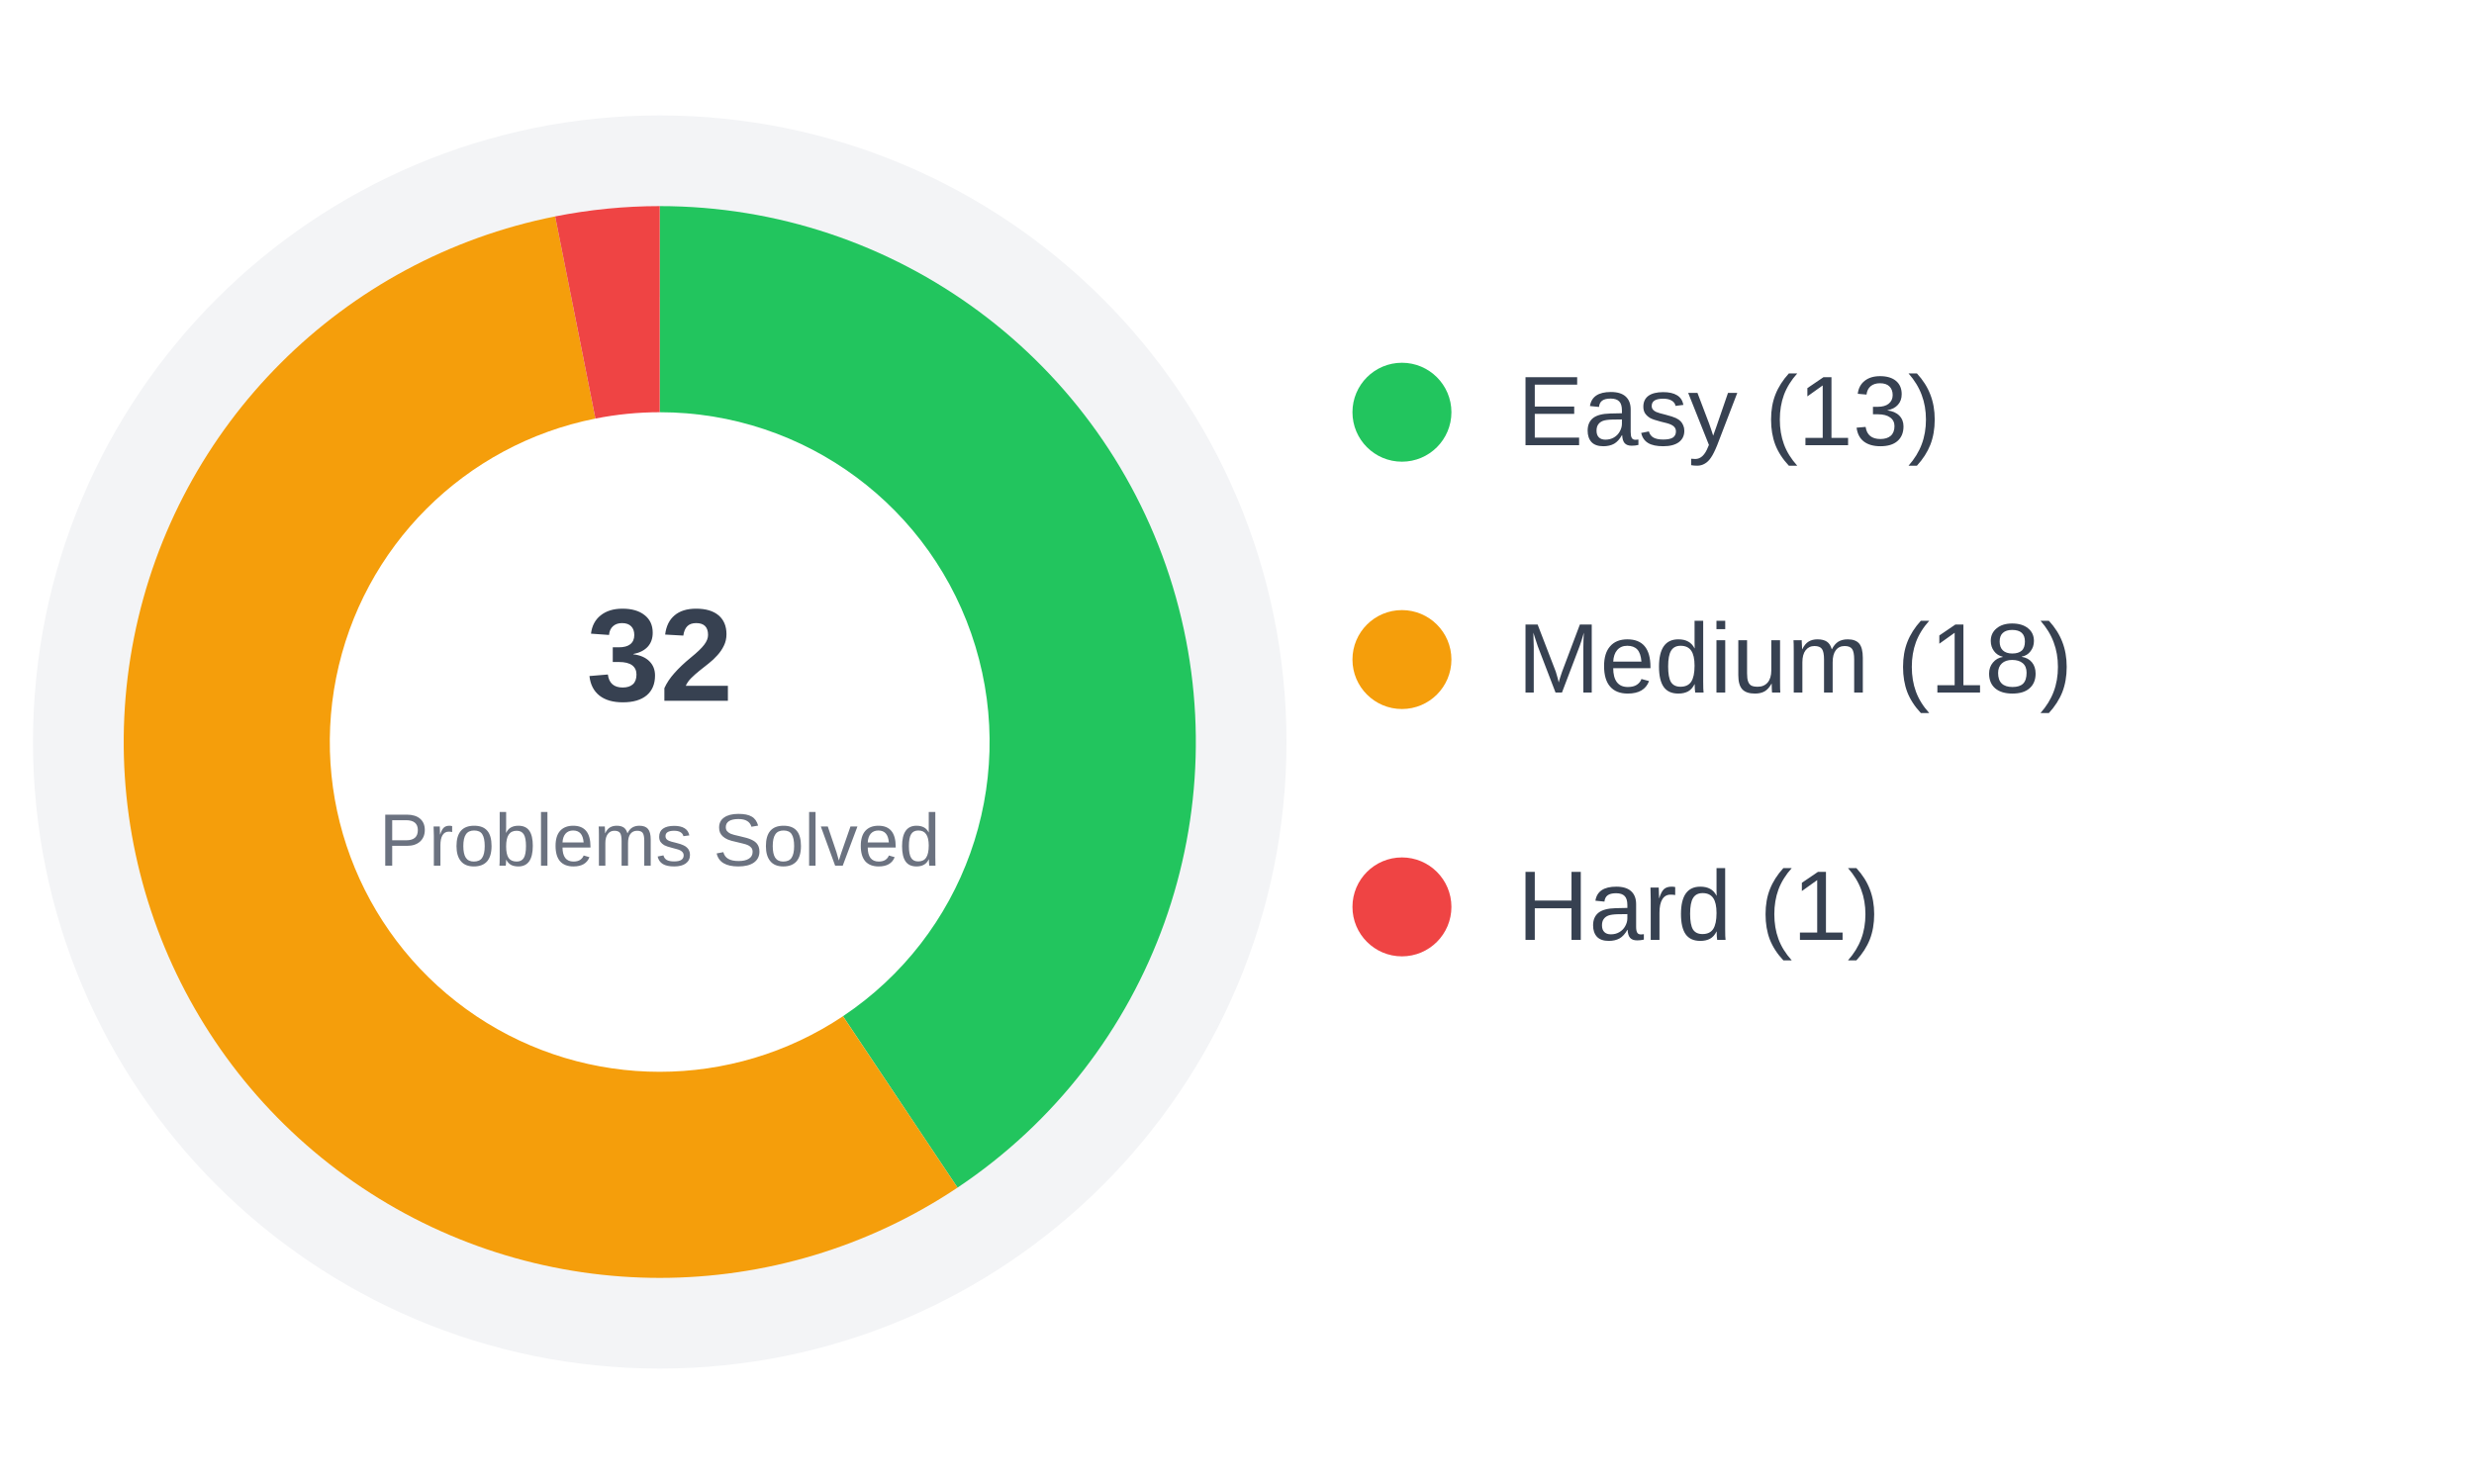
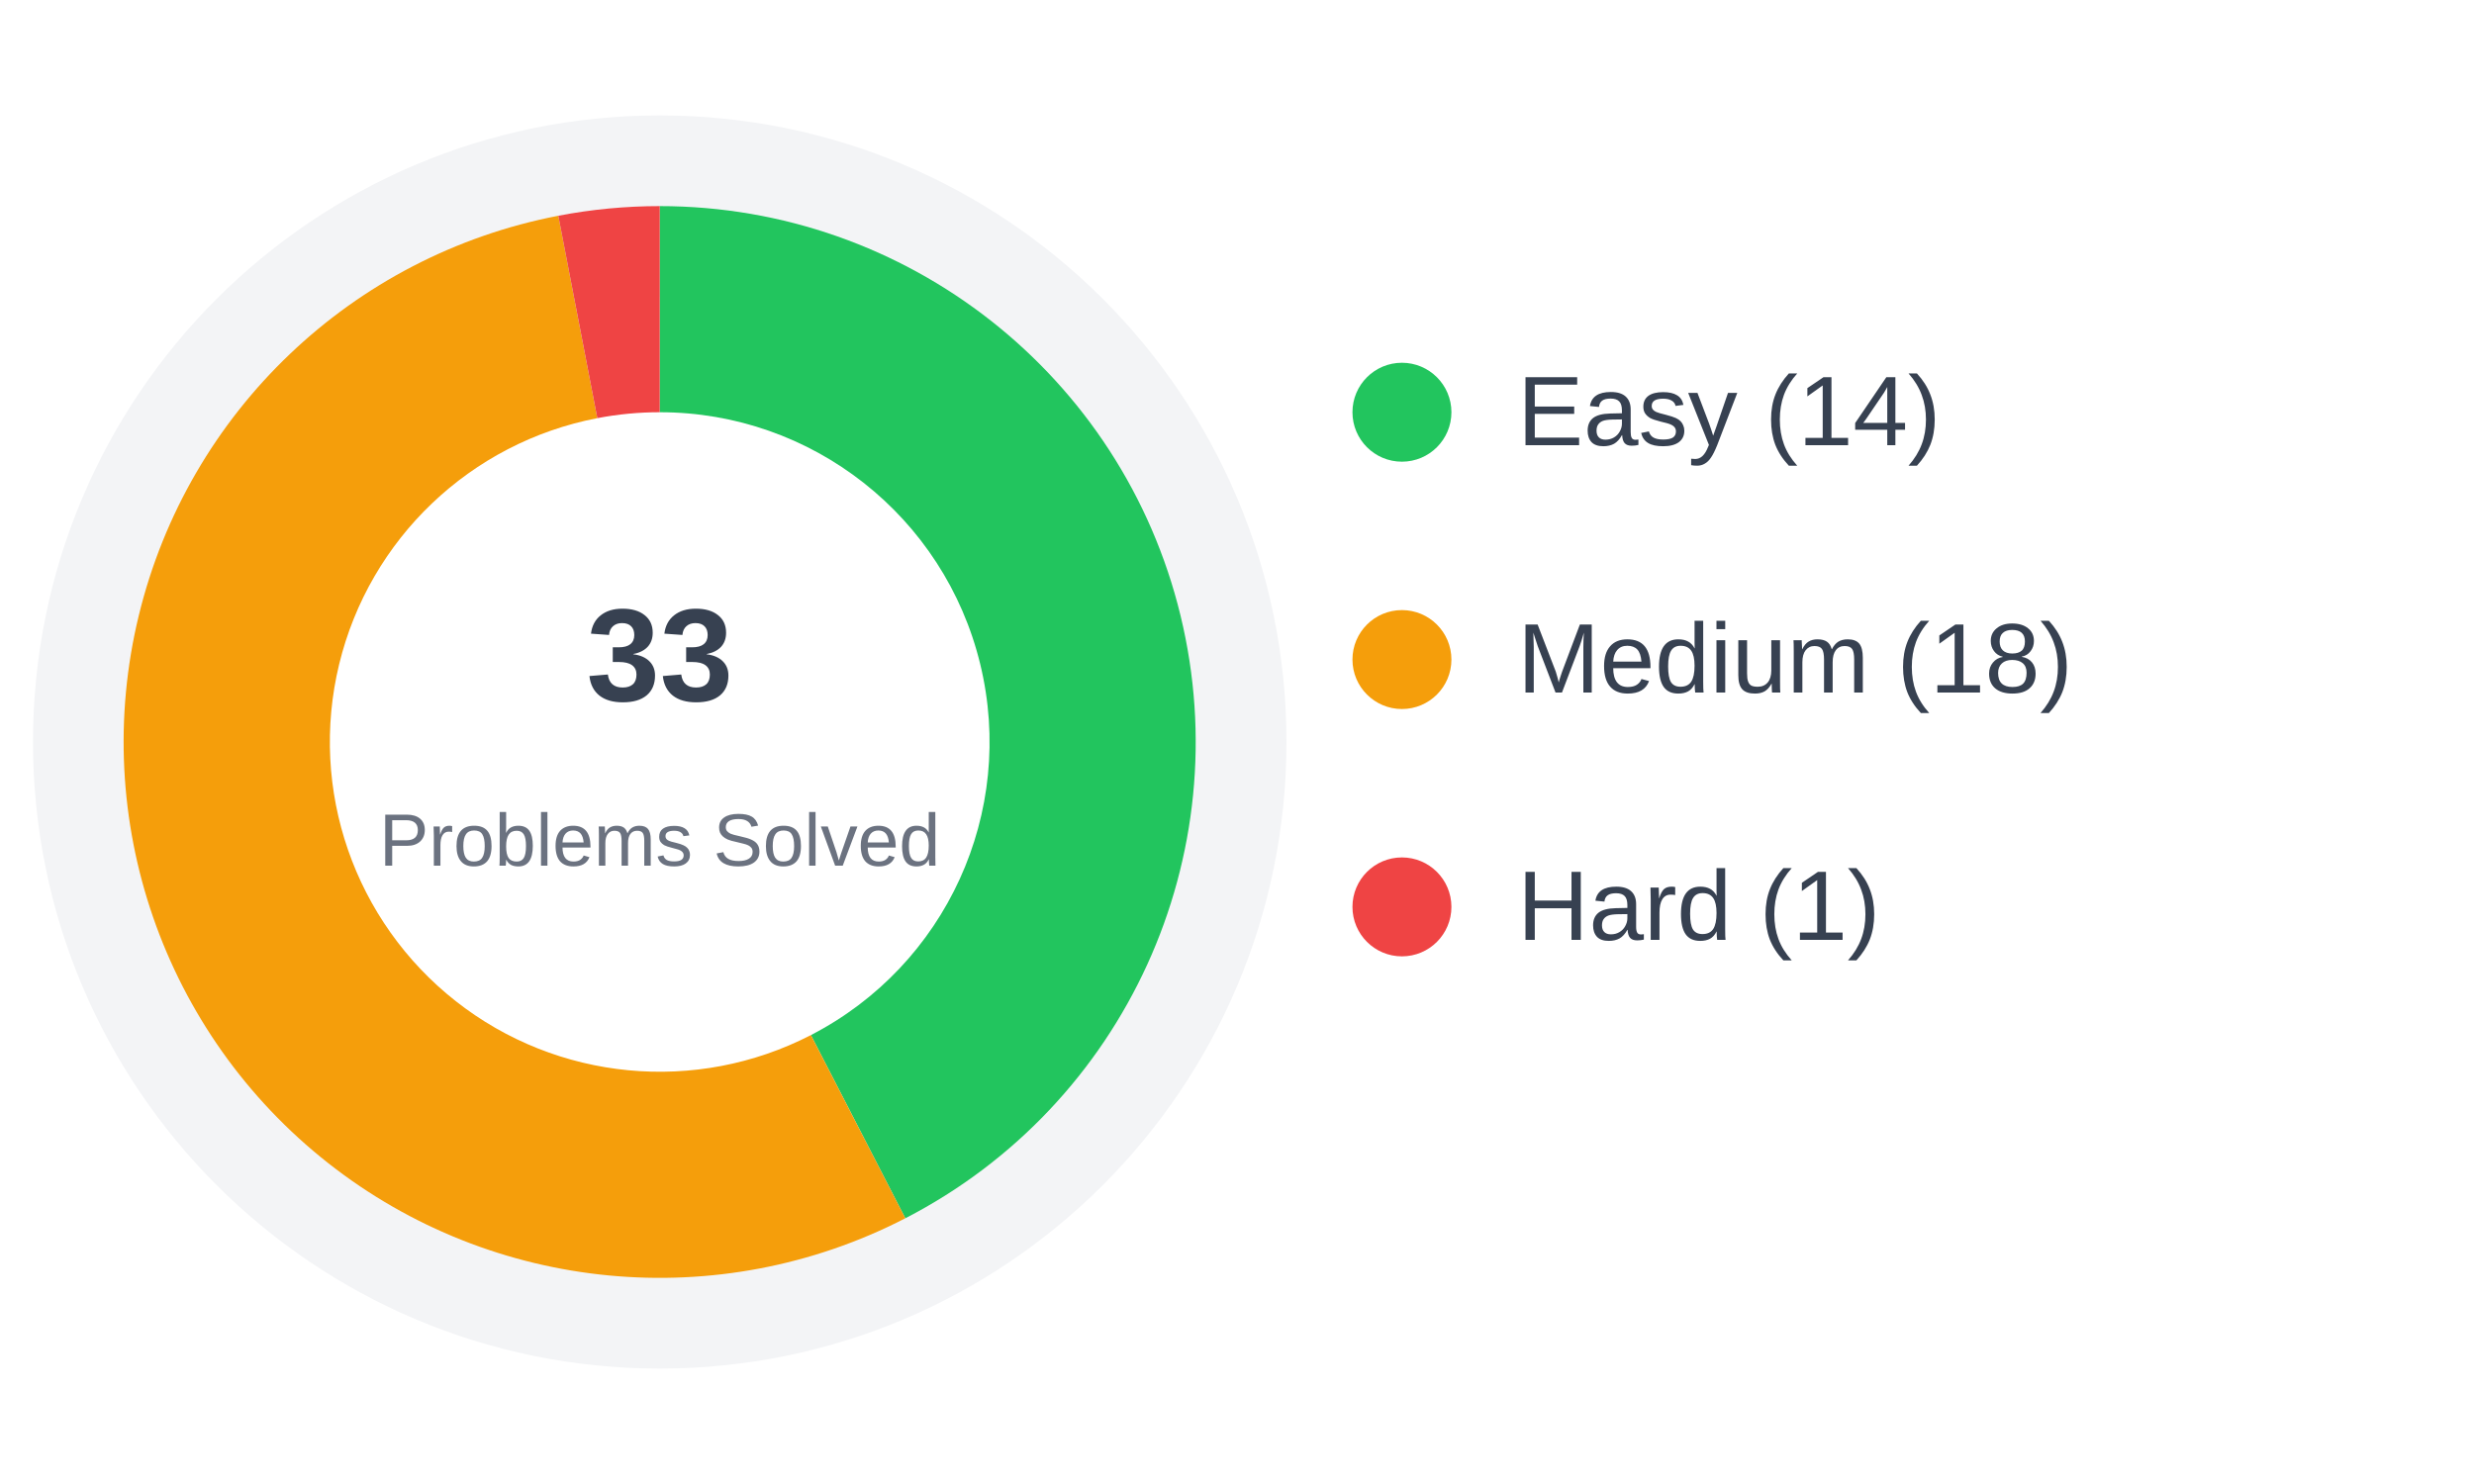
<svg xmlns="http://www.w3.org/2000/svg" width="300" height="180" viewBox="0 0 300 180">
  <style>
    .bg-ring { stroke: #f3f4f6; }
    .text-primary { fill: #374151; }
    .text-secondary { fill: #6b7280; }

    @media (prefers-color-scheme: dark) {
      .bg-ring { stroke: #374151; }
      .text-primary { fill: #f9fafb; }
      .text-secondary { fill: #9ca3af; }
    }
  </style>
  <circle cx="80" cy="90" r="65" fill="none" class="bg-ring" stroke-width="22" />
-   <path d="M 80.00 25.00 A 65 65 0 0 1 116.11 144.05 L 102.22 123.26 A 40 40 0 0 0 80.00 50.00 Z" fill="#22c55e" />
-   <path d="M 116.11 144.05 A 65 65 0 1 1 67.32 26.25 L 72.20 50.77 A 40 40 0 1 0 102.22 123.26 Z" fill="#f59e0b" />
-   <path d="M 67.32 26.25 A 65 65 0 0 1 80.00 25.00 L 80.00 50.00 A 40 40 0 0 0 72.20 50.77 Z" fill="#ef4444" />
+   <path d="M 80.00 25.00 A 65 65 0 0 1 109.78 147.77 L 98.33 125.55 A 40 40 0 0 0 80.00 50.00 Z" fill="#22c55e" />
+   <path d="M 109.78 147.77 A 65 65 0 1 1 67.70 26.17 L 72.43 50.72 A 40 40 0 1 0 98.33 125.55 Z" fill="#f59e0b" />
+   <path d="M 67.70 26.17 A 65 65 0 0 1 80.00 25.00 L 80.00 50.00 A 40 40 0 0 0 72.43 50.72 Z" fill="#ef4444" />
  <text x="80" y="85" text-anchor="middle" font-family="Arial, sans-serif" font-size="16" font-weight="bold" class="text-primary">
-     32
+     33
  </text>
  <text x="80" y="105" text-anchor="middle" font-family="Arial, sans-serif" font-size="9" class="text-secondary">
    Problems Solved
  </text>
  <g transform="translate(170, 50)">
    <circle cx="0" cy="0" r="6" fill="#22c55e" />
-     <text x="14" y="4" font-family="Arial, sans-serif" font-size="12" class="text-primary">Easy (13)</text>
+     <text x="14" y="4" font-family="Arial, sans-serif" font-size="12" class="text-primary">Easy (14)</text>
  </g>
  <g transform="translate(170, 80)">
    <circle cx="0" cy="0" r="6" fill="#f59e0b" />
    <text x="14" y="4" font-family="Arial, sans-serif" font-size="12" class="text-primary">Medium (18)</text>
  </g>
  <g transform="translate(170, 110)">
    <circle cx="0" cy="0" r="6" fill="#ef4444" />
    <text x="14" y="4" font-family="Arial, sans-serif" font-size="12" class="text-primary">Hard (1)</text>
  </g>
</svg>
